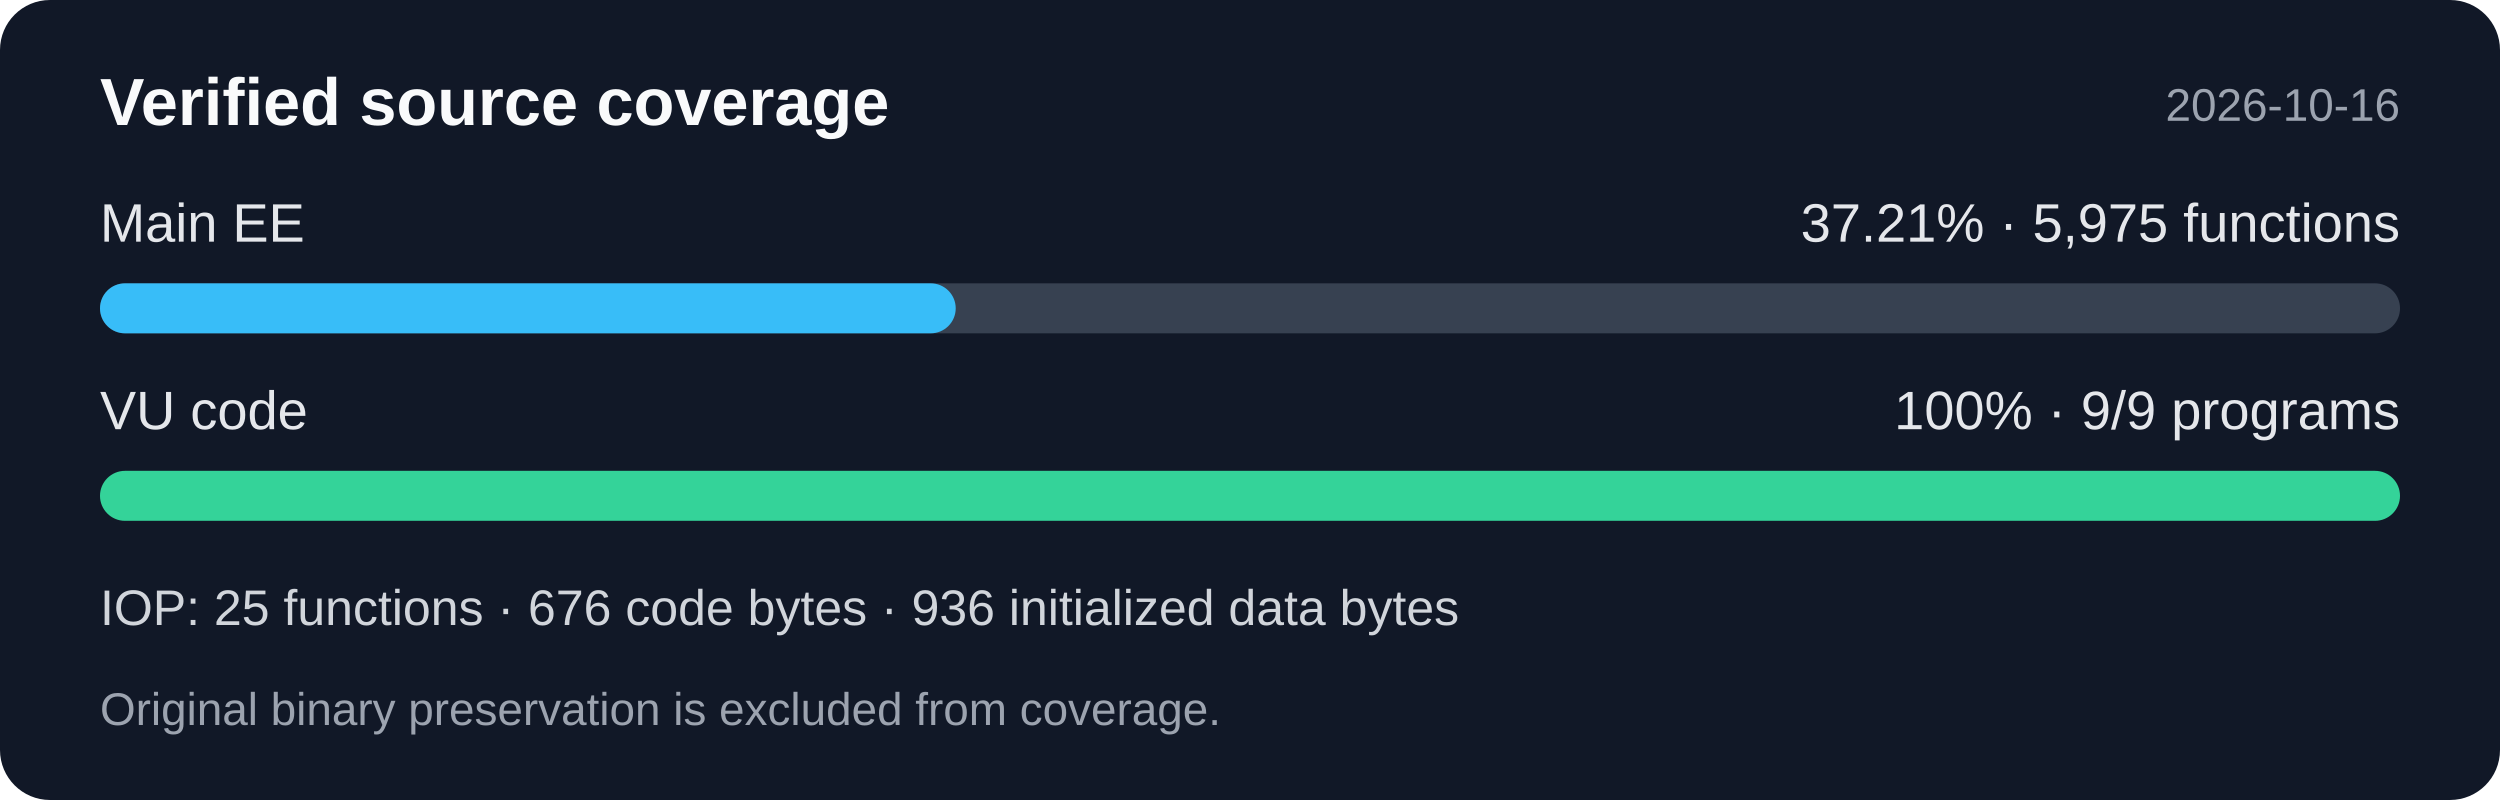
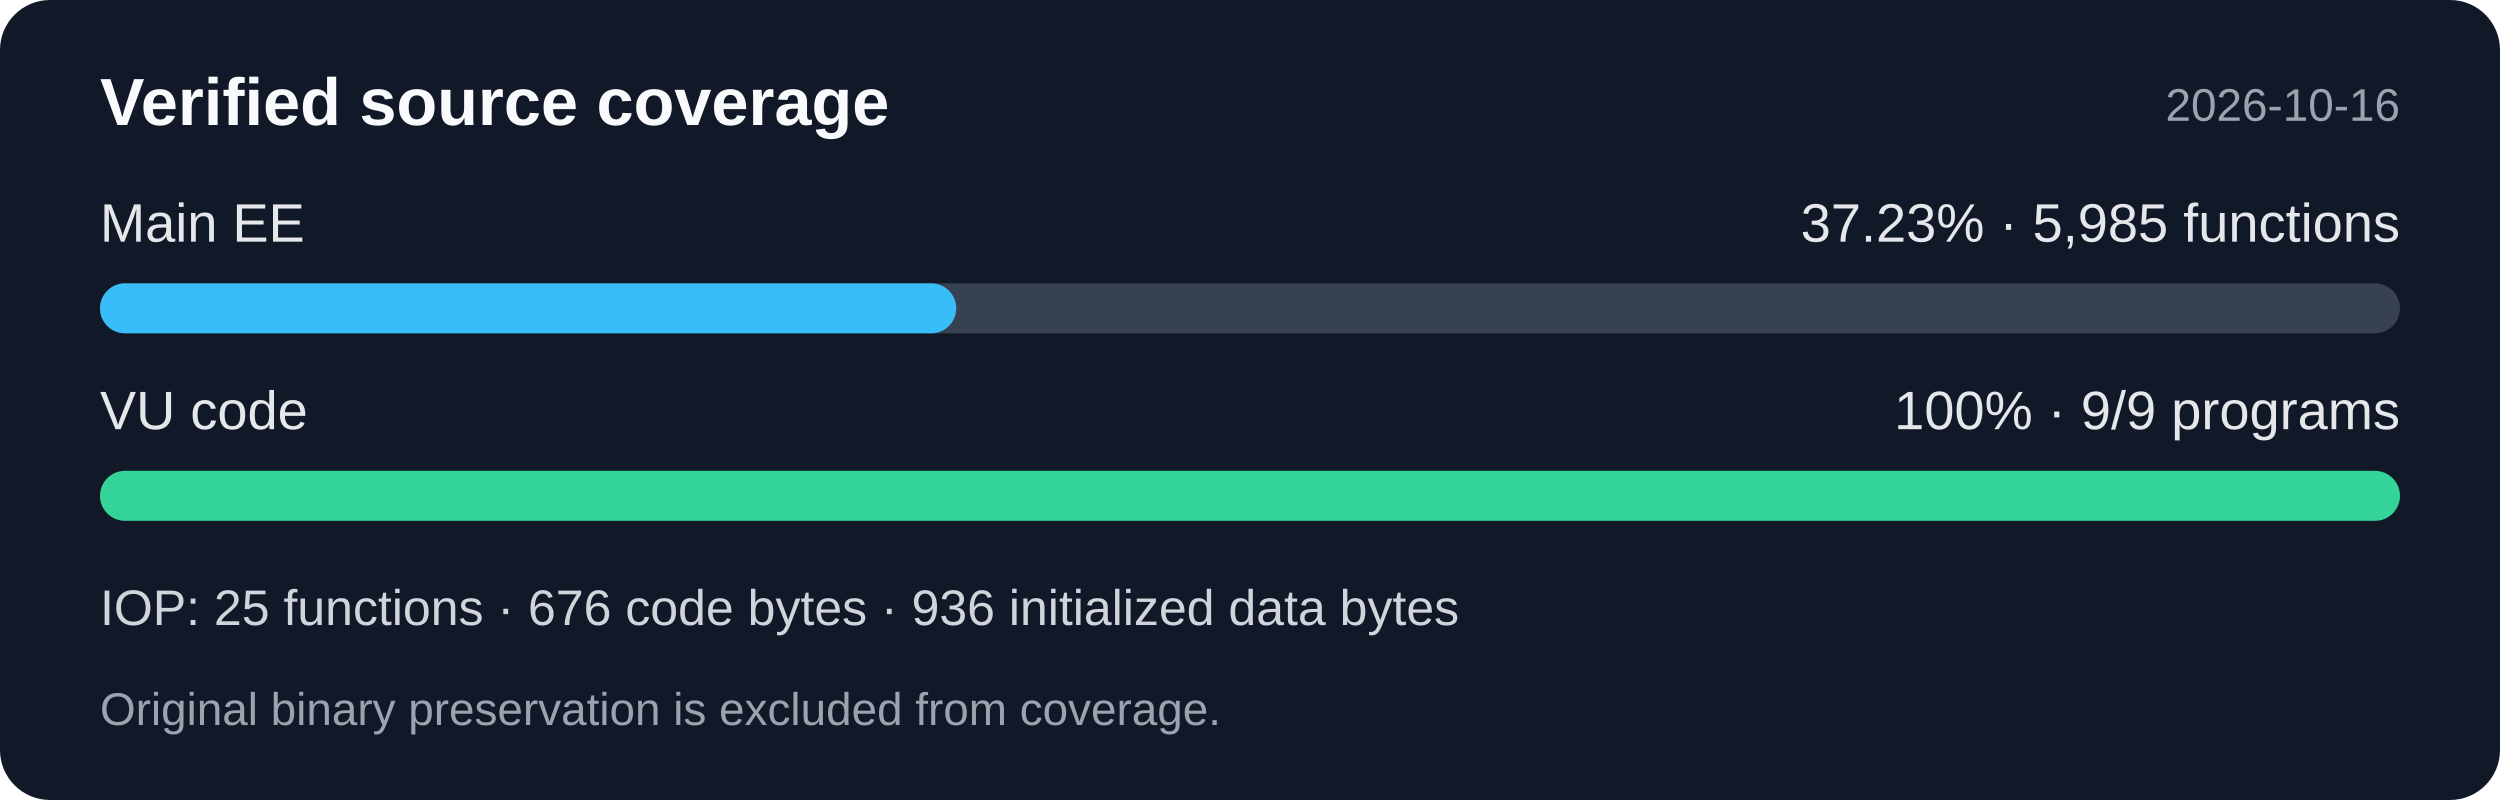
<svg xmlns="http://www.w3.org/2000/svg" width="600" height="192" viewBox="0 0 600 192" role="img" aria-labelledby="title desc">
  <rect width="600" height="192" rx="12" fill="#111827" />
  <g font-family="Segoe UI,Arial,sans-serif">
    <text x="24" y="30" fill="#f9fafb" font-size="16" font-weight="600">Verified source coverage</text>
    <text x="576" y="29" fill="#9ca3af" font-size="11" text-anchor="end">2026-10-16</text>
    <text x="24" y="58" fill="#e5e7eb" font-size="13">Main EE</text>
-     <text x="576" y="58" fill="#e5e7eb" font-size="13" text-anchor="end">37.21% · 5,975 functions</text>
+     <text x="576" y="58" fill="#e5e7eb" font-size="13" text-anchor="end">37.23% · 5,985 functions</text>
    <rect x="24" y="68" width="552" height="12" rx="6" fill="#374151" />
-     <rect x="24" y="68" width="205.372" height="12" rx="6" fill="#38bdf8" />
+     <rect x="24" y="68" width="205.502" height="12" rx="6" fill="#38bdf8" />
    <text x="24" y="103" fill="#e5e7eb" font-size="13">VU code</text>
    <text x="576" y="103" fill="#e5e7eb" font-size="13" text-anchor="end">100% · 9/9 programs</text>
    <rect x="24" y="113" width="552" height="12" rx="6" fill="#34d399" />
    <text x="24" y="150" fill="#d1d5db" font-size="12">IOP: 25 functions · 676 code bytes · 936 initialized data bytes</text>
    <text x="24" y="174" fill="#9ca3af" font-size="11">Original binary preservation is excluded from coverage.</text>
  </g>
</svg>
